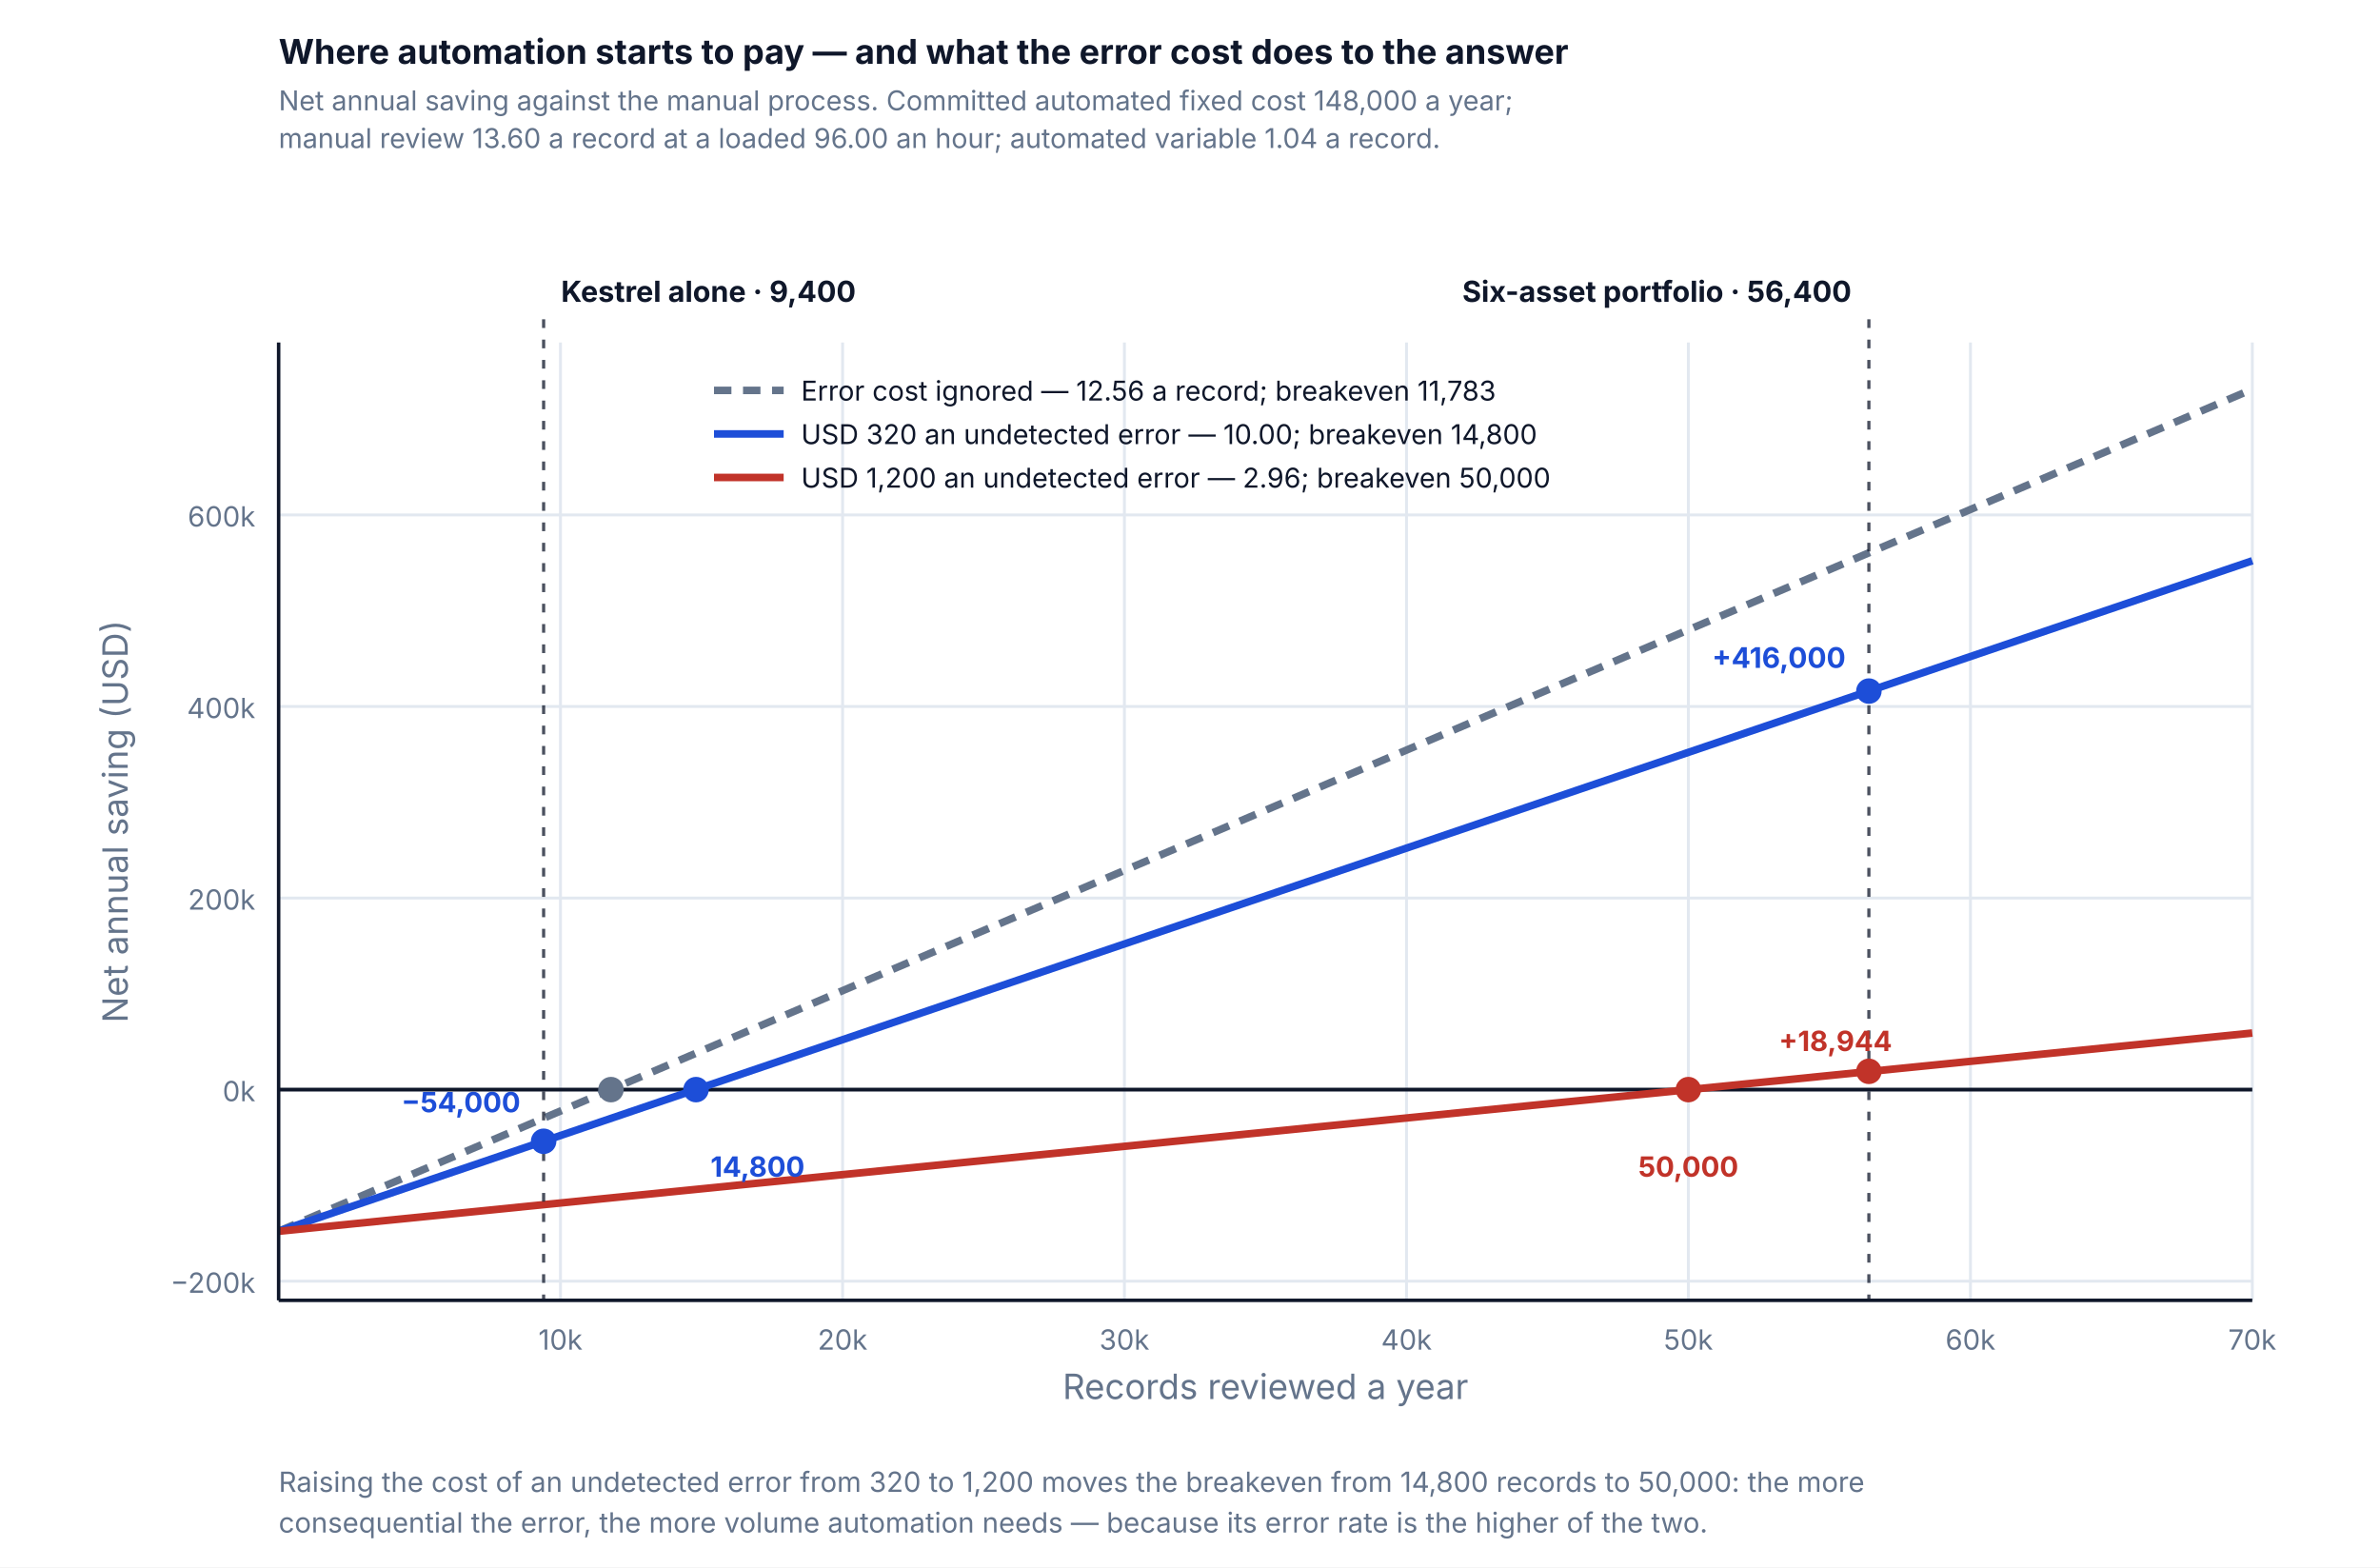
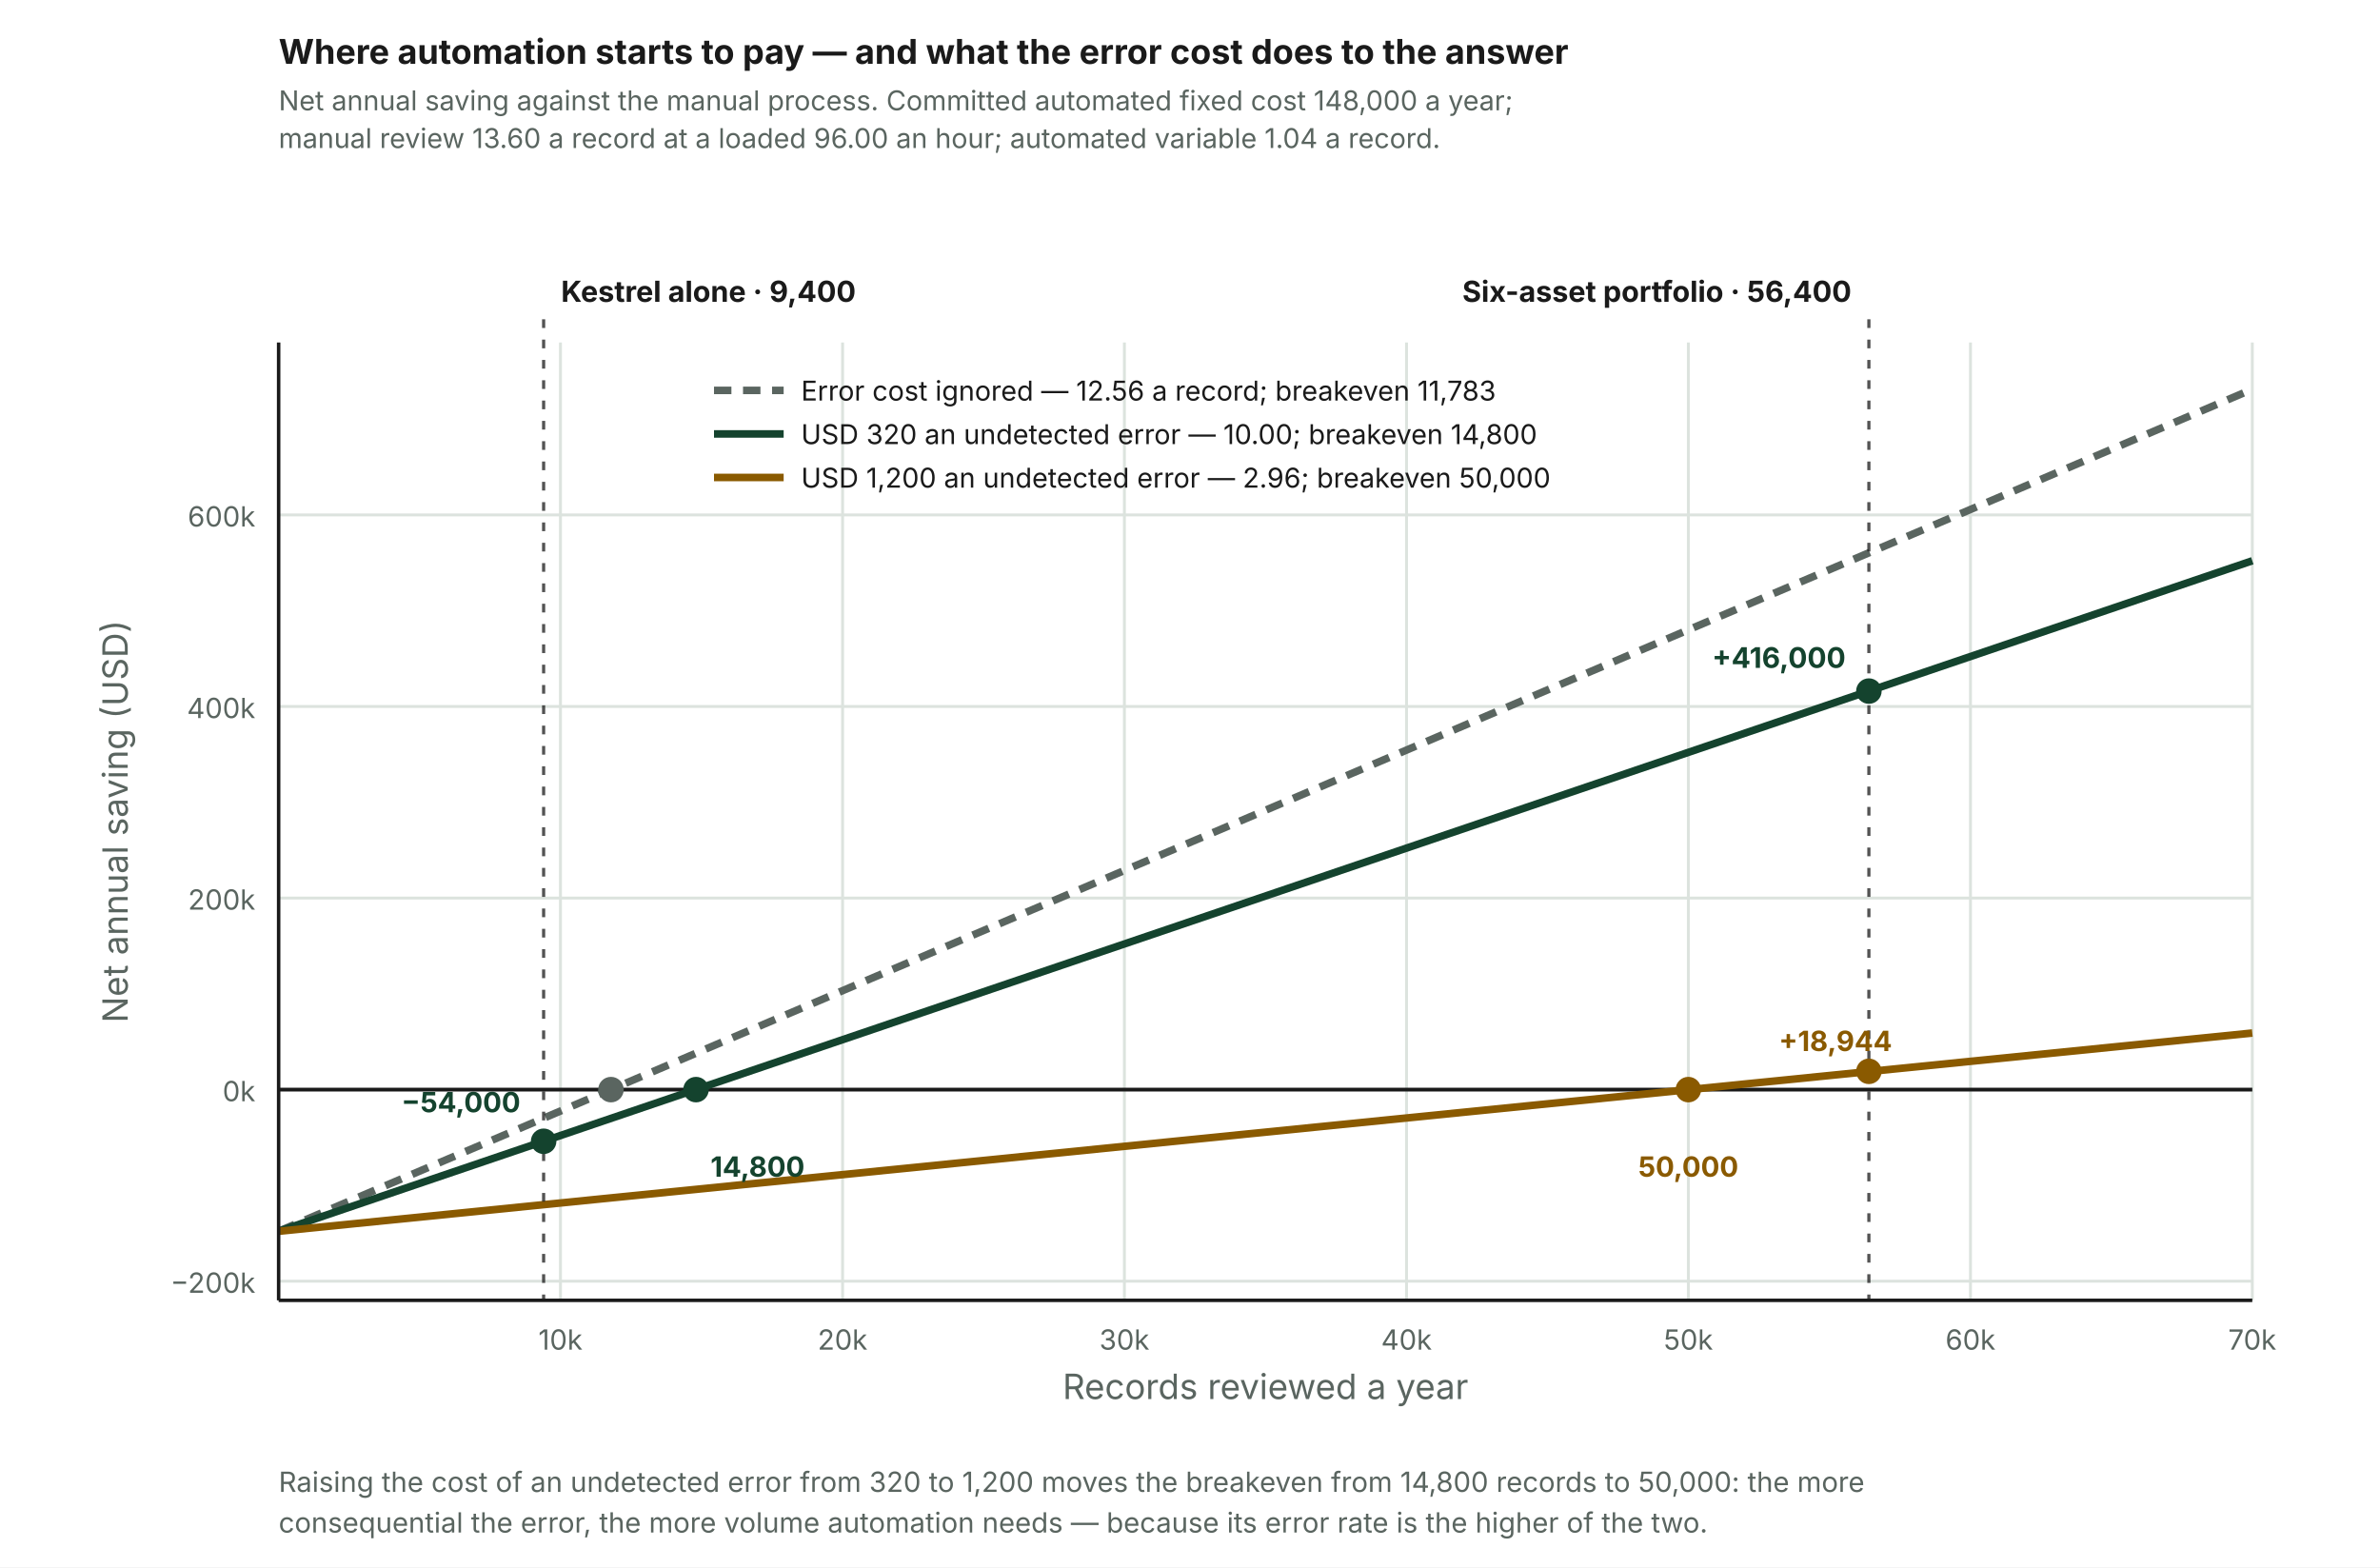
<svg xmlns="http://www.w3.org/2000/svg" viewBox="0 0 820 540" font-family="Inter, Helvetica, Arial, sans-serif">
  <rect width="820" height="540" fill="white" />
-   <text x="96" y="22" font-size="11.8" font-weight="700" fill="#0F172A">Where automation starts to pay — and what the error cost does to the answer</text>
-   <text x="96" y="38" font-size="9.4" fill="#64748B">Net annual saving against the manual process. Committed automated fixed cost 148,000 a year;</text>
-   <text x="96" y="51" font-size="9.4" fill="#64748B">manual review 13.60 a record at a loaded 96.00 an hour; automated variable 1.04 a record.</text>
-   <text x="96" y="514" font-size="9.6" fill="#64748B">Raising the cost of an undetected error from 320 to 1,200 moves the breakeven from 14,800 records to 50,000: the more</text>
-   <text x="96" y="528" font-size="9.6" fill="#64748B">consequential the error, the more volume automation needs — because its error rate is the higher of the two.</text>
-   <line x1="96" y1="441.4" x2="776" y2="441.4" stroke="#E2E8F0" />
-   <text x="88" y="445.4" font-size="9.6" fill="#64748B" text-anchor="end">−200k</text>
-   <line x1="96" y1="375.4" x2="776" y2="375.4" stroke="#E2E8F0" />
-   <text x="88" y="379.4" font-size="9.6" fill="#64748B" text-anchor="end">0k</text>
-   <line x1="96" y1="309.4" x2="776" y2="309.4" stroke="#E2E8F0" />
-   <text x="88" y="313.4" font-size="9.6" fill="#64748B" text-anchor="end">200k</text>
-   <line x1="96" y1="243.4" x2="776" y2="243.4" stroke="#E2E8F0" />
-   <text x="88" y="247.4" font-size="9.6" fill="#64748B" text-anchor="end">400k</text>
-   <line x1="96" y1="177.4" x2="776" y2="177.4" stroke="#E2E8F0" />
-   <text x="88" y="181.4" font-size="9.6" fill="#64748B" text-anchor="end">600k</text>
-   <line x1="193.1" y1="118" x2="193.1" y2="448" stroke="#E2E8F0" />
-   <text x="193.1" y="465" font-size="9.6" fill="#64748B" text-anchor="middle">10k</text>
-   <line x1="290.3" y1="118" x2="290.3" y2="448" stroke="#E2E8F0" />
-   <text x="290.3" y="465" font-size="9.6" fill="#64748B" text-anchor="middle">20k</text>
-   <line x1="387.4" y1="118" x2="387.4" y2="448" stroke="#E2E8F0" />
-   <text x="387.4" y="465" font-size="9.6" fill="#64748B" text-anchor="middle">30k</text>
-   <line x1="484.6" y1="118" x2="484.6" y2="448" stroke="#E2E8F0" />
-   <text x="484.6" y="465" font-size="9.6" fill="#64748B" text-anchor="middle">40k</text>
-   <line x1="581.7" y1="118" x2="581.7" y2="448" stroke="#E2E8F0" />
-   <text x="581.7" y="465" font-size="9.6" fill="#64748B" text-anchor="middle">50k</text>
-   <line x1="678.9" y1="118" x2="678.9" y2="448" stroke="#E2E8F0" />
-   <text x="678.9" y="465" font-size="9.6" fill="#64748B" text-anchor="middle">60k</text>
-   <line x1="776.0" y1="118" x2="776.0" y2="448" stroke="#E2E8F0" />
-   <text x="776.0" y="465" font-size="9.6" fill="#64748B" text-anchor="middle">70k</text>
-   <line x1="96" y1="375.4" x2="776" y2="375.4" stroke="#0F172A" stroke-width="1.3" />
-   <line x1="96.0" y1="424.2" x2="776.0" y2="134.1" stroke="#64748B" stroke-width="2.6" stroke-dasharray="6 4" />
-   <circle cx="210.5" cy="375.4" r="4.4" fill="#64748B" />
-   <line x1="96.0" y1="424.2" x2="776.0" y2="193.2" stroke="#1D4ED8" stroke-width="2.6" />
-   <circle cx="239.8" cy="375.4" r="4.4" fill="#1D4ED8" />
-   <line x1="96.0" y1="424.2" x2="776.0" y2="355.9" stroke="#C13329" stroke-width="2.6" />
-   <circle cx="581.7" cy="375.4" r="4.4" fill="#C13329" />
-   <text x="244.8" y="405.4" font-size="9.6" font-weight="700" fill="#1D4ED8">14,800</text>
-   <text x="581.7" y="405.4" font-size="9.6" font-weight="700" fill="#C13329" text-anchor="middle">50,000</text>
-   <line x1="246" y1="134.5" x2="270" y2="134.5" stroke="#64748B" stroke-width="2.6" stroke-dasharray="6 4" />
-   <text x="276" y="138" font-size="9.4" fill="#0F172A">Error cost ignored — 12.56 a record; breakeven 11,783</text>
-   <line x1="246" y1="149.5" x2="270" y2="149.5" stroke="#1D4ED8" stroke-width="2.6" />
-   <text x="276" y="153" font-size="9.4" fill="#0F172A">USD 320 an undetected error — 10.00; breakeven 14,800</text>
-   <line x1="246" y1="164.5" x2="270" y2="164.5" stroke="#C13329" stroke-width="2.6" />
-   <text x="276" y="168" font-size="9.4" fill="#0F172A">USD 1,200 an undetected error — 2.96; breakeven 50,000</text>
-   <line x1="187.3" y1="110" x2="187.3" y2="448" stroke="#0F172A" stroke-width="1.1" stroke-dasharray="3 4" opacity="0.75" />
-   <text x="193.3" y="104" font-size="10.0" font-weight="700" fill="#0F172A" text-anchor="start">Kestrel alone · 9,400</text>
-   <line x1="643.9" y1="110" x2="643.9" y2="448" stroke="#0F172A" stroke-width="1.1" stroke-dasharray="3 4" opacity="0.75" />
-   <text x="637.9" y="104" font-size="10.0" font-weight="700" fill="#0F172A" text-anchor="end">Six-asset portfolio · 56,400</text>
-   <circle cx="187.3" cy="393.2" r="4.4" fill="#1D4ED8" />
-   <text x="179.3" y="383.2" font-size="9.6" font-weight="700" fill="#1D4ED8" text-anchor="end">−54,000</text>
-   <circle cx="643.9" cy="238.1" r="4.4" fill="#1D4ED8" />
-   <text x="635.9" y="230.1" font-size="9.8" font-weight="700" fill="#1D4ED8" text-anchor="end">+416,000</text>
-   <circle cx="643.9" cy="369.1" r="4.4" fill="#C13329" />
-   <text x="651.9" y="362.1" font-size="9.6" font-weight="700" fill="#C13329" text-anchor="end">+18,944</text>
-   <line x1="96" y1="448" x2="776" y2="448" stroke="#0F172A" stroke-width="1.2" />
-   <line x1="96" y1="118" x2="96" y2="448" stroke="#0F172A" stroke-width="1.2" />
-   <text x="436.0" y="482" font-size="12" fill="#64748B" text-anchor="middle">Records reviewed a year</text>
-   <text x="44" y="283.0" font-size="12" fill="#64748B" text-anchor="middle" transform="rotate(-90 44 283.0)">Net annual saving (USD)</text>
+   <text x="96" y="22" font-size="11.8" font-weight="700" fill="#1A1A1A">Where automation starts to pay — and what the error cost does to the answer</text>
+   <text x="96" y="38" font-size="9.4" fill="#5A6560">Net annual saving against the manual process. Committed automated fixed cost 148,000 a year;</text>
+   <text x="96" y="51" font-size="9.4" fill="#5A6560">manual review 13.60 a record at a loaded 96.00 an hour; automated variable 1.04 a record.</text>
+   <text x="96" y="514" font-size="9.6" fill="#5A6560">Raising the cost of an undetected error from 320 to 1,200 moves the breakeven from 14,800 records to 50,000: the more</text>
+   <text x="96" y="528" font-size="9.6" fill="#5A6560">consequential the error, the more volume automation needs — because its error rate is the higher of the two.</text>
+   <line x1="96" y1="441.4" x2="776" y2="441.4" stroke="#DCE3DE" />
+   <text x="88" y="445.4" font-size="9.6" fill="#5A6560" text-anchor="end">−200k</text>
+   <line x1="96" y1="375.4" x2="776" y2="375.4" stroke="#DCE3DE" />
+   <text x="88" y="379.4" font-size="9.6" fill="#5A6560" text-anchor="end">0k</text>
+   <line x1="96" y1="309.4" x2="776" y2="309.4" stroke="#DCE3DE" />
+   <text x="88" y="313.4" font-size="9.6" fill="#5A6560" text-anchor="end">200k</text>
+   <line x1="96" y1="243.4" x2="776" y2="243.4" stroke="#DCE3DE" />
+   <text x="88" y="247.4" font-size="9.6" fill="#5A6560" text-anchor="end">400k</text>
+   <line x1="96" y1="177.4" x2="776" y2="177.4" stroke="#DCE3DE" />
+   <text x="88" y="181.4" font-size="9.6" fill="#5A6560" text-anchor="end">600k</text>
+   <line x1="193.1" y1="118" x2="193.1" y2="448" stroke="#DCE3DE" />
+   <text x="193.1" y="465" font-size="9.6" fill="#5A6560" text-anchor="middle">10k</text>
+   <line x1="290.3" y1="118" x2="290.3" y2="448" stroke="#DCE3DE" />
+   <text x="290.3" y="465" font-size="9.6" fill="#5A6560" text-anchor="middle">20k</text>
+   <line x1="387.4" y1="118" x2="387.4" y2="448" stroke="#DCE3DE" />
+   <text x="387.4" y="465" font-size="9.6" fill="#5A6560" text-anchor="middle">30k</text>
+   <line x1="484.6" y1="118" x2="484.6" y2="448" stroke="#DCE3DE" />
+   <text x="484.6" y="465" font-size="9.6" fill="#5A6560" text-anchor="middle">40k</text>
+   <line x1="581.7" y1="118" x2="581.7" y2="448" stroke="#DCE3DE" />
+   <text x="581.7" y="465" font-size="9.6" fill="#5A6560" text-anchor="middle">50k</text>
+   <line x1="678.9" y1="118" x2="678.9" y2="448" stroke="#DCE3DE" />
+   <text x="678.9" y="465" font-size="9.6" fill="#5A6560" text-anchor="middle">60k</text>
+   <line x1="776.0" y1="118" x2="776.0" y2="448" stroke="#DCE3DE" />
+   <text x="776.0" y="465" font-size="9.6" fill="#5A6560" text-anchor="middle">70k</text>
+   <line x1="96" y1="375.4" x2="776" y2="375.4" stroke="#1A1A1A" stroke-width="1.3" />
+   <line x1="96.0" y1="424.2" x2="776.0" y2="134.1" stroke="#5A6560" stroke-width="2.6" stroke-dasharray="6 4" />
+   <circle cx="210.5" cy="375.4" r="4.4" fill="#5A6560" />
+   <line x1="96.0" y1="424.2" x2="776.0" y2="193.2" stroke="#14432E" stroke-width="2.6" />
+   <circle cx="239.8" cy="375.4" r="4.4" fill="#14432E" />
+   <line x1="96.0" y1="424.2" x2="776.0" y2="355.9" stroke="#8A5A00" stroke-width="2.6" />
+   <circle cx="581.7" cy="375.4" r="4.4" fill="#8A5A00" />
+   <text x="244.8" y="405.4" font-size="9.6" font-weight="700" fill="#14432E">14,800</text>
+   <text x="581.7" y="405.4" font-size="9.6" font-weight="700" fill="#8A5A00" text-anchor="middle">50,000</text>
+   <line x1="246" y1="134.5" x2="270" y2="134.5" stroke="#5A6560" stroke-width="2.6" stroke-dasharray="6 4" />
+   <text x="276" y="138" font-size="9.4" fill="#1A1A1A">Error cost ignored — 12.56 a record; breakeven 11,783</text>
+   <line x1="246" y1="149.5" x2="270" y2="149.5" stroke="#14432E" stroke-width="2.6" />
+   <text x="276" y="153" font-size="9.4" fill="#1A1A1A">USD 320 an undetected error — 10.00; breakeven 14,800</text>
+   <line x1="246" y1="164.5" x2="270" y2="164.5" stroke="#8A5A00" stroke-width="2.6" />
+   <text x="276" y="168" font-size="9.4" fill="#1A1A1A">USD 1,200 an undetected error — 2.96; breakeven 50,000</text>
+   <line x1="187.3" y1="110" x2="187.3" y2="448" stroke="#1A1A1A" stroke-width="1.1" stroke-dasharray="3 4" opacity="0.75" />
+   <text x="193.3" y="104" font-size="10.0" font-weight="700" fill="#1A1A1A" text-anchor="start">Kestrel alone · 9,400</text>
+   <line x1="643.9" y1="110" x2="643.9" y2="448" stroke="#1A1A1A" stroke-width="1.1" stroke-dasharray="3 4" opacity="0.75" />
+   <text x="637.9" y="104" font-size="10.0" font-weight="700" fill="#1A1A1A" text-anchor="end">Six-asset portfolio · 56,400</text>
+   <circle cx="187.3" cy="393.2" r="4.4" fill="#14432E" />
+   <text x="179.3" y="383.2" font-size="9.6" font-weight="700" fill="#14432E" text-anchor="end">−54,000</text>
+   <circle cx="643.9" cy="238.1" r="4.4" fill="#14432E" />
+   <text x="635.9" y="230.1" font-size="9.8" font-weight="700" fill="#14432E" text-anchor="end">+416,000</text>
+   <circle cx="643.9" cy="369.1" r="4.4" fill="#8A5A00" />
+   <text x="651.9" y="362.1" font-size="9.6" font-weight="700" fill="#8A5A00" text-anchor="end">+18,944</text>
+   <line x1="96" y1="448" x2="776" y2="448" stroke="#1A1A1A" stroke-width="1.2" />
+   <line x1="96" y1="118" x2="96" y2="448" stroke="#1A1A1A" stroke-width="1.2" />
+   <text x="436.0" y="482" font-size="12" fill="#5A6560" text-anchor="middle">Records reviewed a year</text>
+   <text x="44" y="283.0" font-size="12" fill="#5A6560" text-anchor="middle" transform="rotate(-90 44 283.0)">Net annual saving (USD)</text>
</svg>
